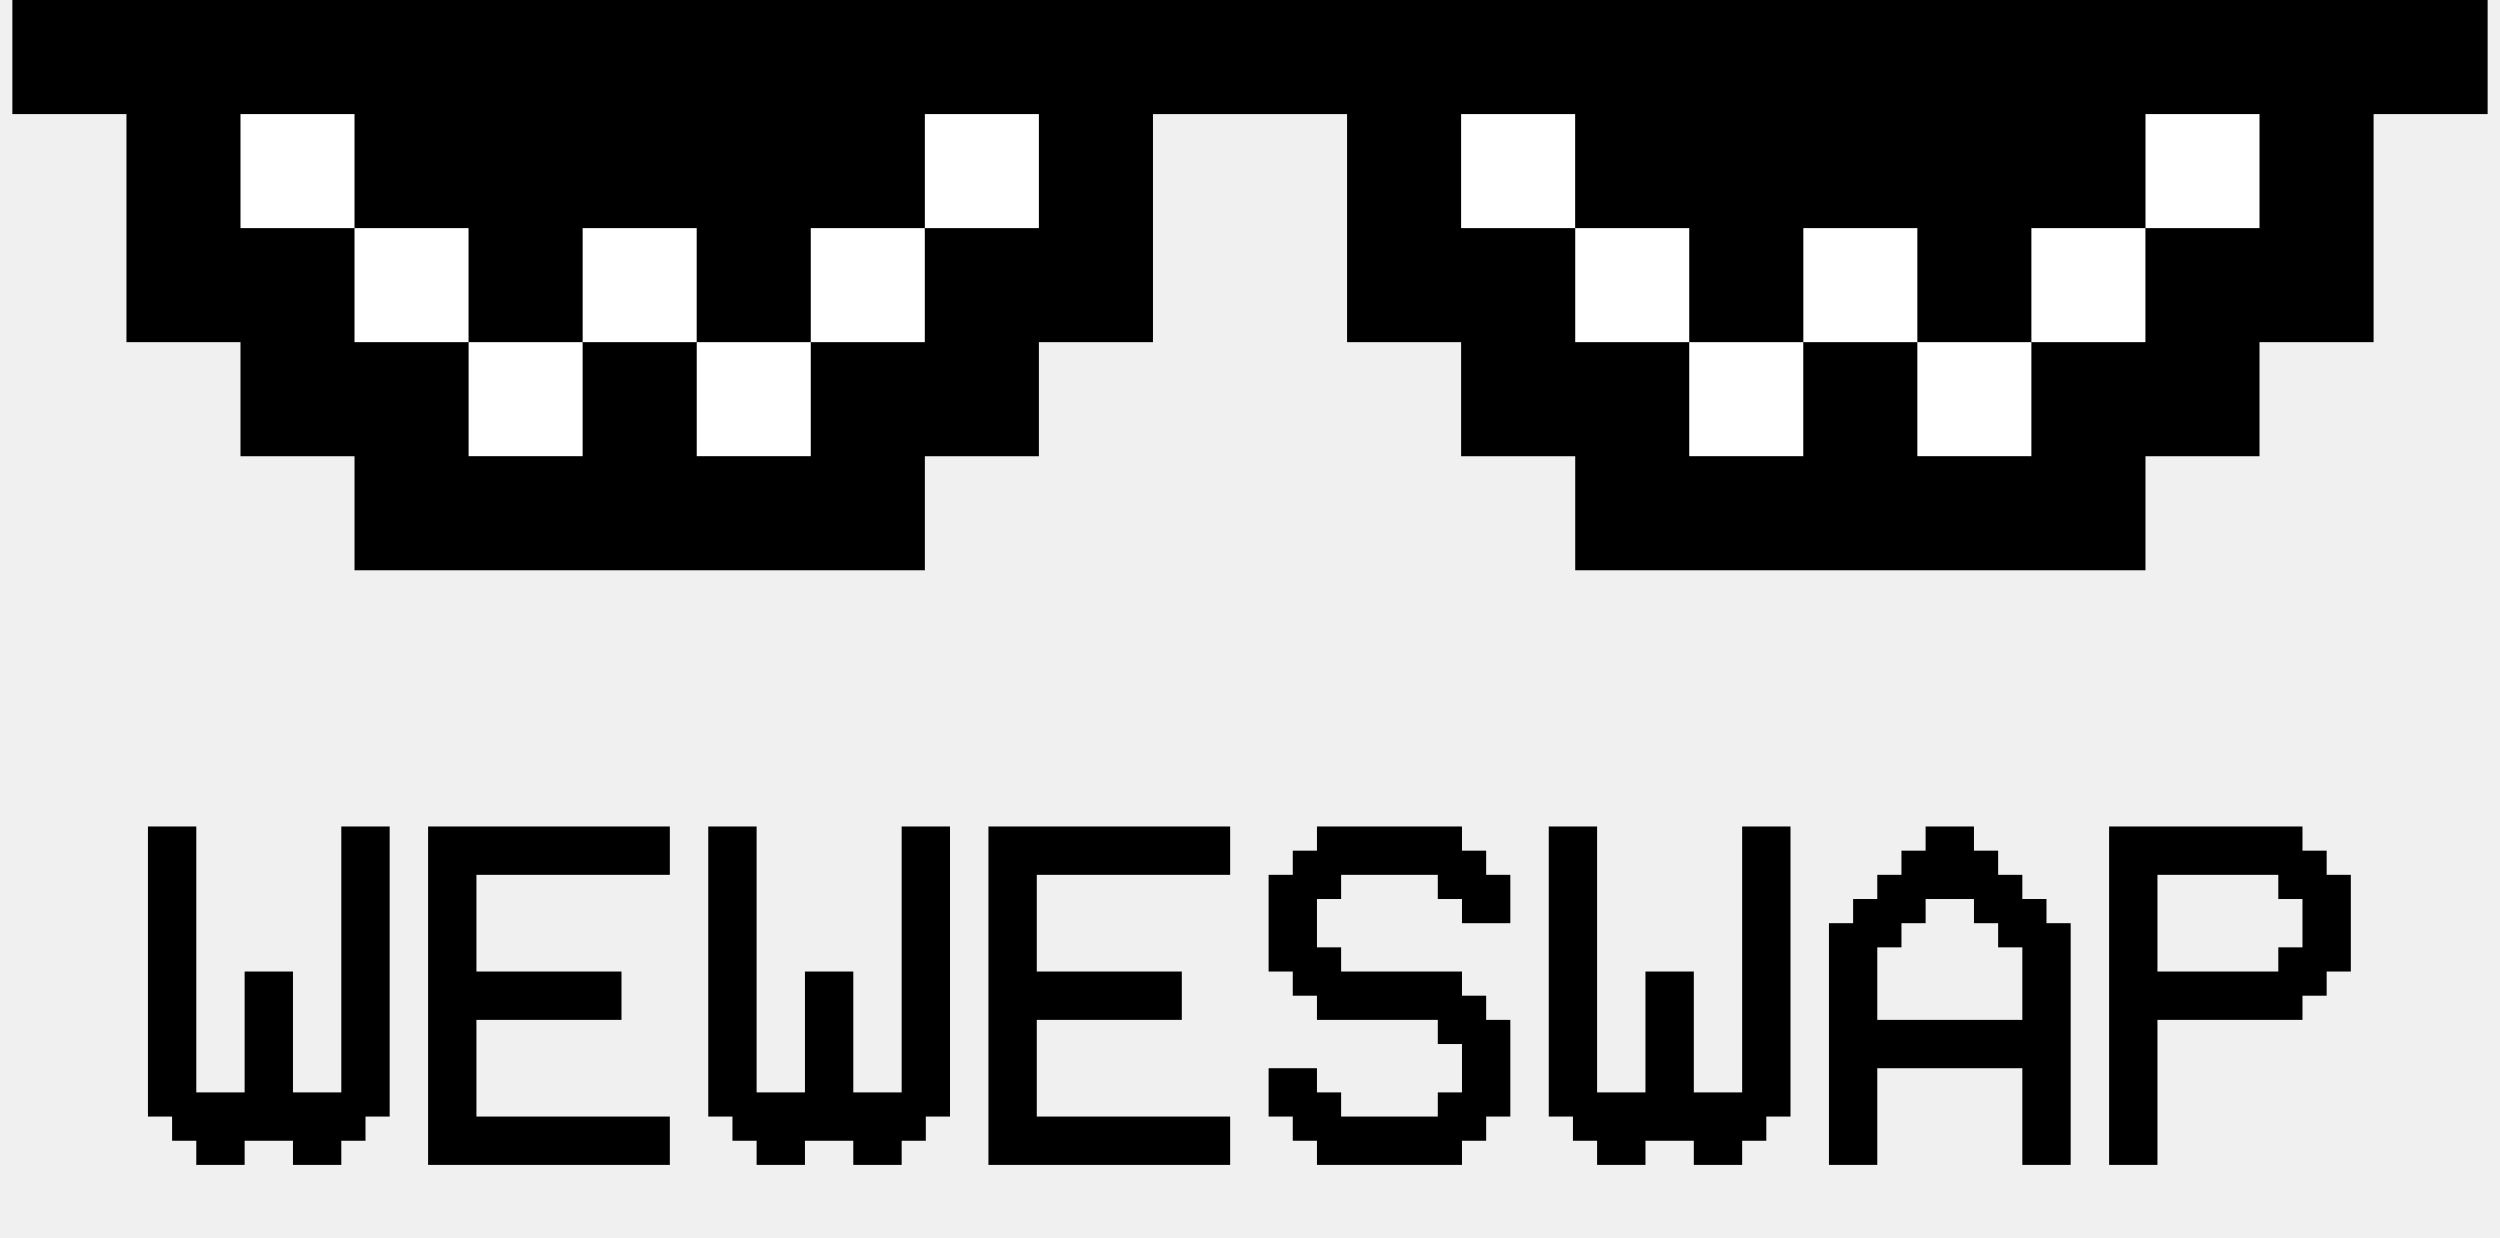
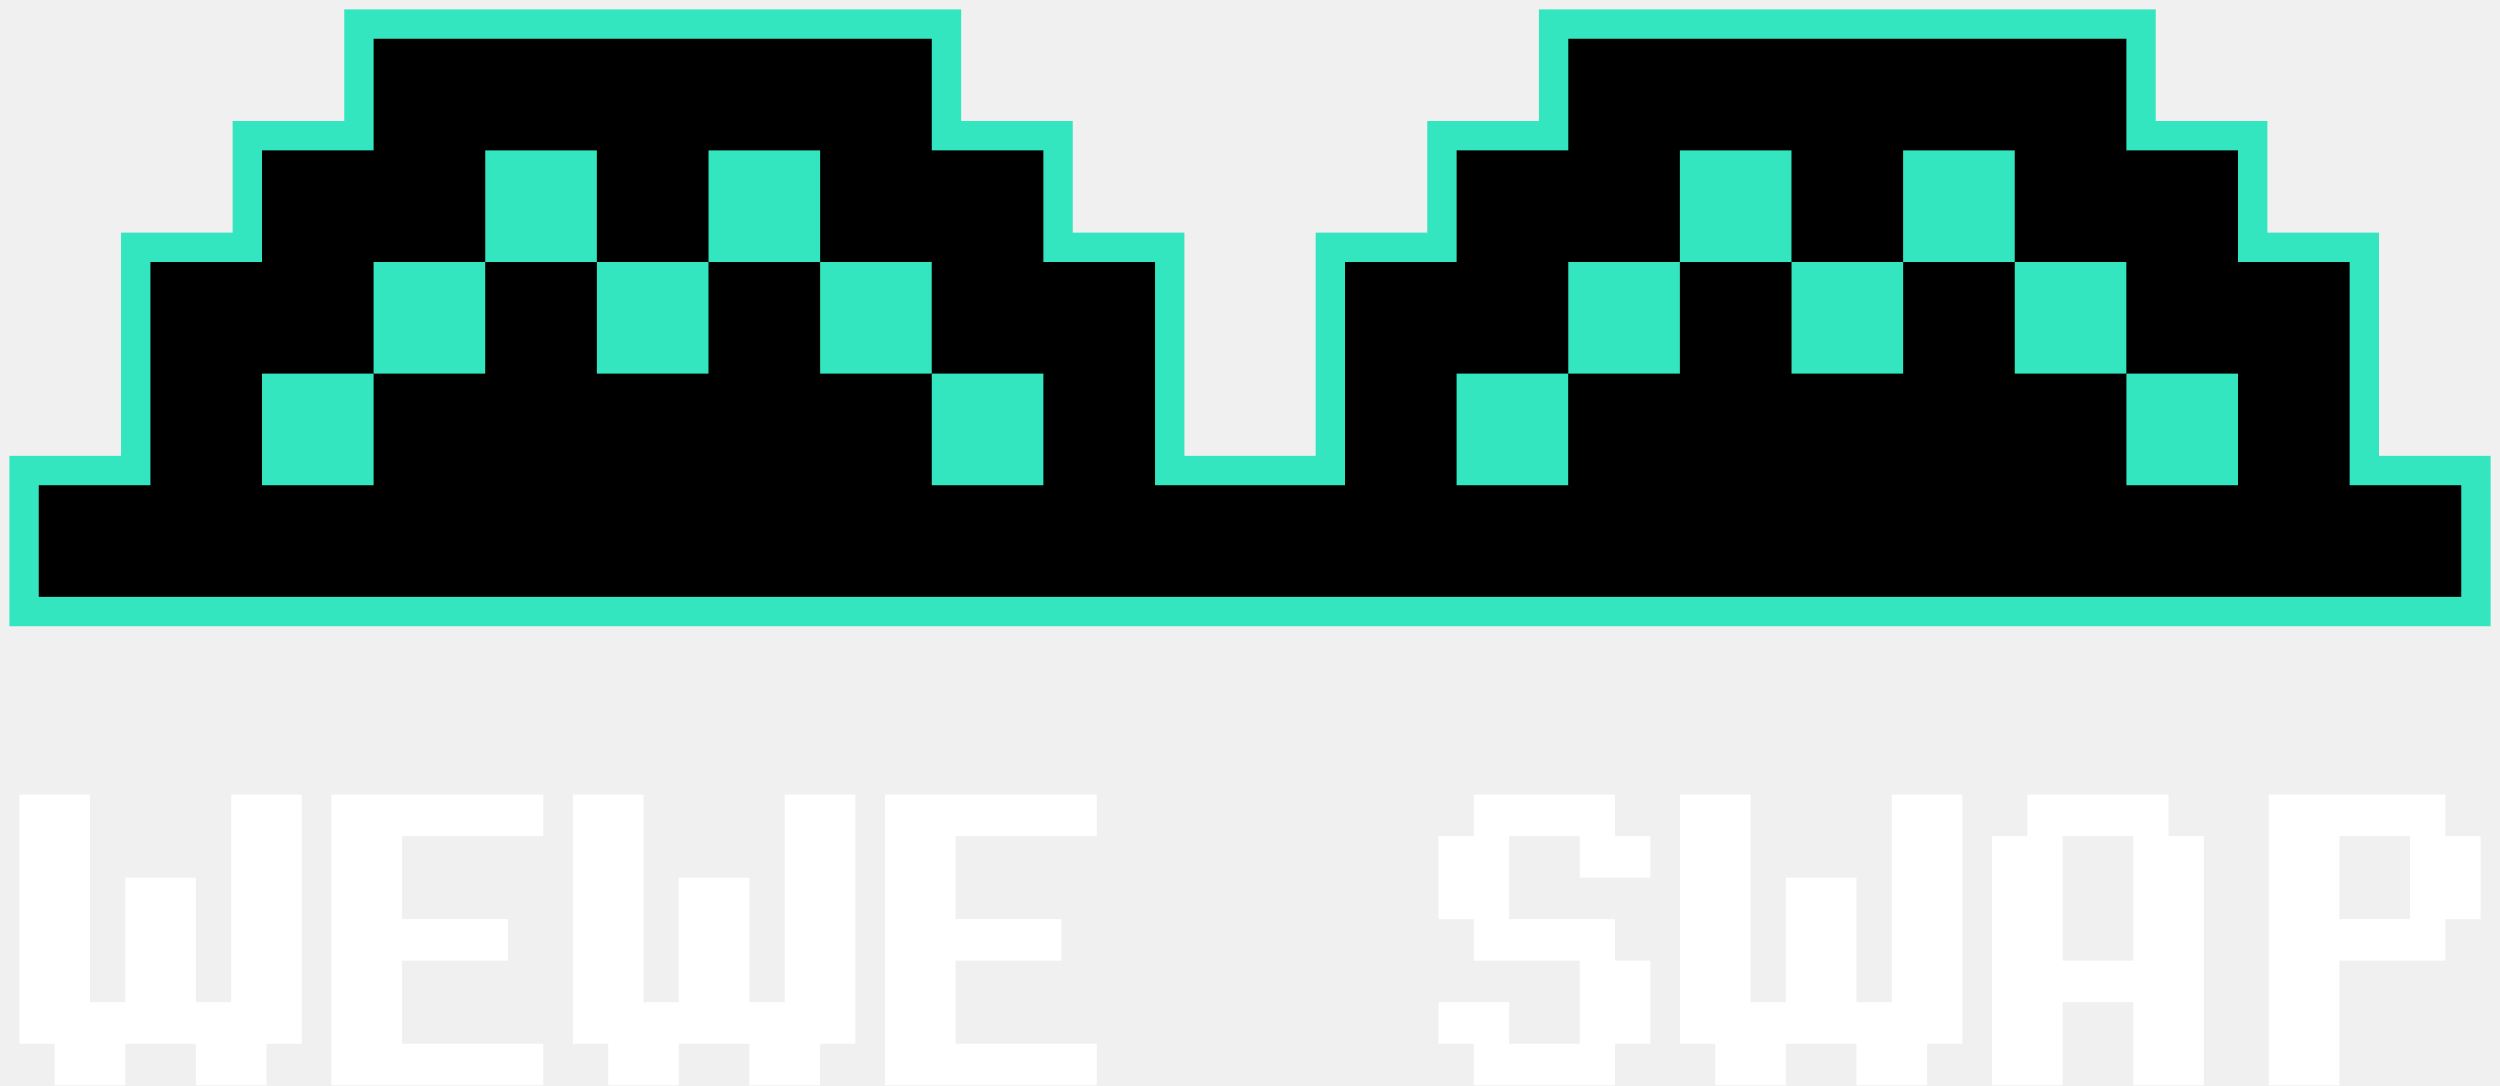
- <svg xmlns="http://www.w3.org/2000/svg" width="101" height="50" viewBox="0 0 101 50" fill="none">
-   <path d="M95.893 0H91.284H86.677H82.068H77.461H72.855H68.245H63.639H59.029H54.422H51.187H49.813H46.58H41.971H37.364H32.755H28.148H23.539H18.932H14.323H9.716H5.109H0.5V4.609H5.109V9.216V13.823H9.716V18.432H14.323V23.039H18.932H23.539H28.148H32.755H37.364V18.432H41.971V13.823H46.58V9.216V4.609H49.813H51.187H54.422V9.216V13.823H59.029V18.432H63.639V23.039H68.245H72.855H77.461H82.068H86.677V18.432H91.284V13.823H95.893V9.216V4.609H100.5V0H95.893Z" fill="black" />
-   <path d="M14.322 4.609H9.716V9.216H14.322V4.609Z" fill="white" />
-   <path d="M32.755 13.823H28.148V18.43H32.755V13.823Z" fill="white" />
-   <path d="M28.146 9.216H23.539V13.823H28.146V9.216Z" fill="white" />
-   <path d="M18.929 9.216H14.322V13.823H18.929V9.216Z" fill="white" />
-   <path d="M23.538 13.823H18.932V18.43H23.538V13.823Z" fill="white" />
-   <path d="M37.362 9.216H32.755V13.823H37.362V9.216Z" fill="white" />
-   <path d="M41.971 4.609H37.364V9.216H41.971V4.609Z" fill="white" />
-   <path d="M91.284 4.609H86.678V9.216H91.284V4.609Z" fill="white" />
-   <path d="M72.852 13.823H68.245V18.43H72.852V13.823Z" fill="white" />
-   <path d="M77.461 9.216H72.855V13.823H77.461V9.216Z" fill="white" />
-   <path d="M86.675 9.216H82.068V13.823H86.675V9.216Z" fill="white" />
-   <path d="M82.068 13.823H77.461V18.43H82.068V13.823Z" fill="white" />
-   <path d="M68.245 9.216H63.639V13.823H68.245V9.216Z" fill="white" />
-   <path d="M63.636 4.609H59.029V9.216H63.636V4.609Z" fill="white" />
-   <path d="M5.977 33.39H7.93V44.133H9.883V39.25H11.836V44.133H13.789V33.39H15.742V45.109H14.766V46.086H13.789V47.062H11.836V46.086H9.883V47.062H7.93V46.086H6.953V45.109H5.977V33.39ZM27.061 33.39V35.343H19.248V39.25H25.108V41.203H19.248V45.109H27.061V47.062H17.295V33.39H27.061ZM28.614 33.39H30.567V44.133H32.52V39.25H34.473V44.133H36.427V33.39H38.38V45.109H37.403V46.086H36.427V47.062H34.473V46.086H32.52V47.062H30.567V46.086H29.591V45.109H28.614V33.39ZM49.698 33.39V35.343H41.886V39.25H47.745V41.203H41.886V45.109H49.698V47.062H39.933V33.39H49.698ZM60.041 35.343H61.017V37.297H59.064V36.32H58.087V35.343H54.181V36.32H53.205V38.273H54.181V39.25H59.064V40.226H60.041V41.203H61.017V45.109H60.041V46.086H59.064V47.062H53.205V46.086H52.228V45.109H51.252V43.156H53.205V44.133H54.181V45.109H58.087V44.133H59.064V42.179H58.087V41.203H53.205V40.226H52.228V39.25H51.252V35.343H52.228V34.367H53.205V33.39H59.064V34.367H60.041V35.343ZM62.57 33.39H64.523V44.133H66.477V39.25H68.43V44.133H70.383V33.39H72.336V45.109H71.359V46.086H70.383V47.062H68.43V46.086H66.477V47.062H64.523V46.086H63.547V45.109H62.57V33.39ZM75.842 41.203H81.702V38.273H80.725V37.297H79.748V36.32H77.795V37.297H76.819V38.273H75.842V41.203ZM75.842 47.062H73.889V37.297H74.866V36.32H75.842V35.343H76.819V34.367H77.795V33.39H79.748V34.367H80.725V35.343H81.702V36.32H82.678V37.297H83.655V47.062H81.702V43.156H75.842V47.062ZM87.161 35.343V39.25H92.044V38.273H93.02V36.32H92.044V35.343H87.161ZM87.161 41.203V47.062H85.208V33.39H93.02V34.367H93.997V35.343H94.973V39.25H93.997V40.226H93.02V41.203H87.161Z" fill="black" />
+ <svg xmlns="http://www.w3.org/2000/svg" width="129" height="56" viewBox="0 0 129 56" fill="none">
+   <path d="M2 31.556H1.242V30.798L1.242 25.037L1.242 24.279H2H7.004L7.004 19.278V13.52V12.762H7.762H12.762L12.762 7.758V7.001H13.52L18.521 7.001V2V1.242H19.278H25.04H30.798H36.56H42.319L48.08 1.242H48.838L48.838 2V7.001H53.839H54.596V7.758V12.762H59.6H60.358V13.52V19.278V24.279H63.642H65.359H68.645V19.278V13.52V12.762H69.403H74.404V7.758V7.001L75.162 7.001H80.166V2V1.242H80.923H86.681H92.443H98.202L103.96 1.242H109.722H110.479V2V7.001H115.48H116.238V7.758V12.762H121.242H121.999V13.52V19.278V24.279H127H127.758V25.037V30.798V31.556H127H121.242H115.48H109.722H103.96L98.202 31.556H92.443H86.681H80.923H75.162L69.403 31.556H65.359H63.642H59.6H53.839H48.08L42.319 31.556H36.56H30.798H25.04H19.278L13.52 31.556H7.762H2Z" fill="black" stroke="#33E6BF" stroke-width="1.515" />
+   <path d="M19.278 25.037H13.52V19.278H19.278V25.037Z" fill="#33E6BF" />
+   <path d="M42.319 13.52H36.56V7.761L42.319 7.761V13.52Z" fill="#33E6BF" />
+   <path d="M36.557 19.278H30.799V13.519H36.557V19.278Z" fill="#33E6BF" />
+   <path d="M25.036 19.278H19.277V13.519H25.036V19.278Z" fill="#33E6BF" />
+   <path d="M30.797 13.52H25.039V7.761L30.797 7.761V13.52Z" fill="#33E6BF" />
+   <path d="M48.077 19.278H42.319V13.519H48.077V19.278Z" fill="#33E6BF" />
+   <path d="M53.839 25.037H48.08V19.278H53.839V25.037Z" fill="#33E6BF" />
+   <path d="M115.481 25.037H109.723V19.278H115.481V25.037Z" fill="#33E6BF" />
+   <path d="M92.44 13.52H86.682V7.761L92.44 7.761V13.52Z" fill="#33E6BF" />
+   <path d="M98.202 19.278H92.443V13.519H98.202V19.278Z" fill="#33E6BF" />
+   <path d="M109.719 19.278H103.961V13.519H109.719V19.278Z" fill="#33E6BF" />
+   <path d="M103.96 13.52H98.201V7.761L103.96 7.761V13.52Z" fill="#33E6BF" />
+   <path d="M86.682 19.278H80.924V13.519H86.682V19.278Z" fill="#33E6BF" />
+   <path d="M80.918 25.037H75.16V19.278H80.918V25.037Z" fill="#33E6BF" />
+   <path d="M1 41H4.643V51.714H6.465V45.286H10.108V51.714H11.929V41H15.573V53.857H13.751V56H10.108V53.857H6.465V56H2.822V53.857H1V41Z" fill="white" />
+   <path d="M17.103 41H28.032V43.143H20.746V47.429H26.211V49.571H20.746V53.857H28.032V56H17.103V41Z" fill="white" />
+   <path d="M29.562 41H33.205V51.714H35.027V45.286H38.67V51.714H40.492V41H44.135V53.857H42.313V56H38.67V53.857H35.027V56H31.384V53.857H29.562V41Z" fill="white" />
+   <path d="M45.665 41H56.594V43.143H49.308V47.429H54.773V49.571H49.308V53.857H56.594V56H45.665V41Z" fill="white" />
+   <path d="M76.049 41H83.335V43.143H85.157V45.286H81.513V43.143H77.87V47.429H83.335V49.571H85.157V53.857H83.335V56H76.049V53.857H74.227V51.714H77.87V53.857H81.513V49.571H76.049V47.429H74.227V43.143H76.049V41Z" fill="white" />
+   <path d="M86.687 41H90.33V51.714H92.151V45.286H95.795V51.714H97.616V41H101.259V53.857H99.438V56H95.795V53.857H92.151V56H88.508V53.857H86.687V41Z" fill="white" />
+   <path d="M104.611 41H111.897V43.143H113.719V56H110.076V51.714H106.433V56H102.789V43.143H104.611V41ZM106.433 43.143V49.571H110.076V43.143H106.433Z" fill="white" />
+   <path d="M117.071 41H126.178V43.143H128V47.429H126.178V49.571H120.714V56H117.071V41ZM120.714 43.143V47.429H124.357V43.143H120.714Z" fill="white" />
</svg>
